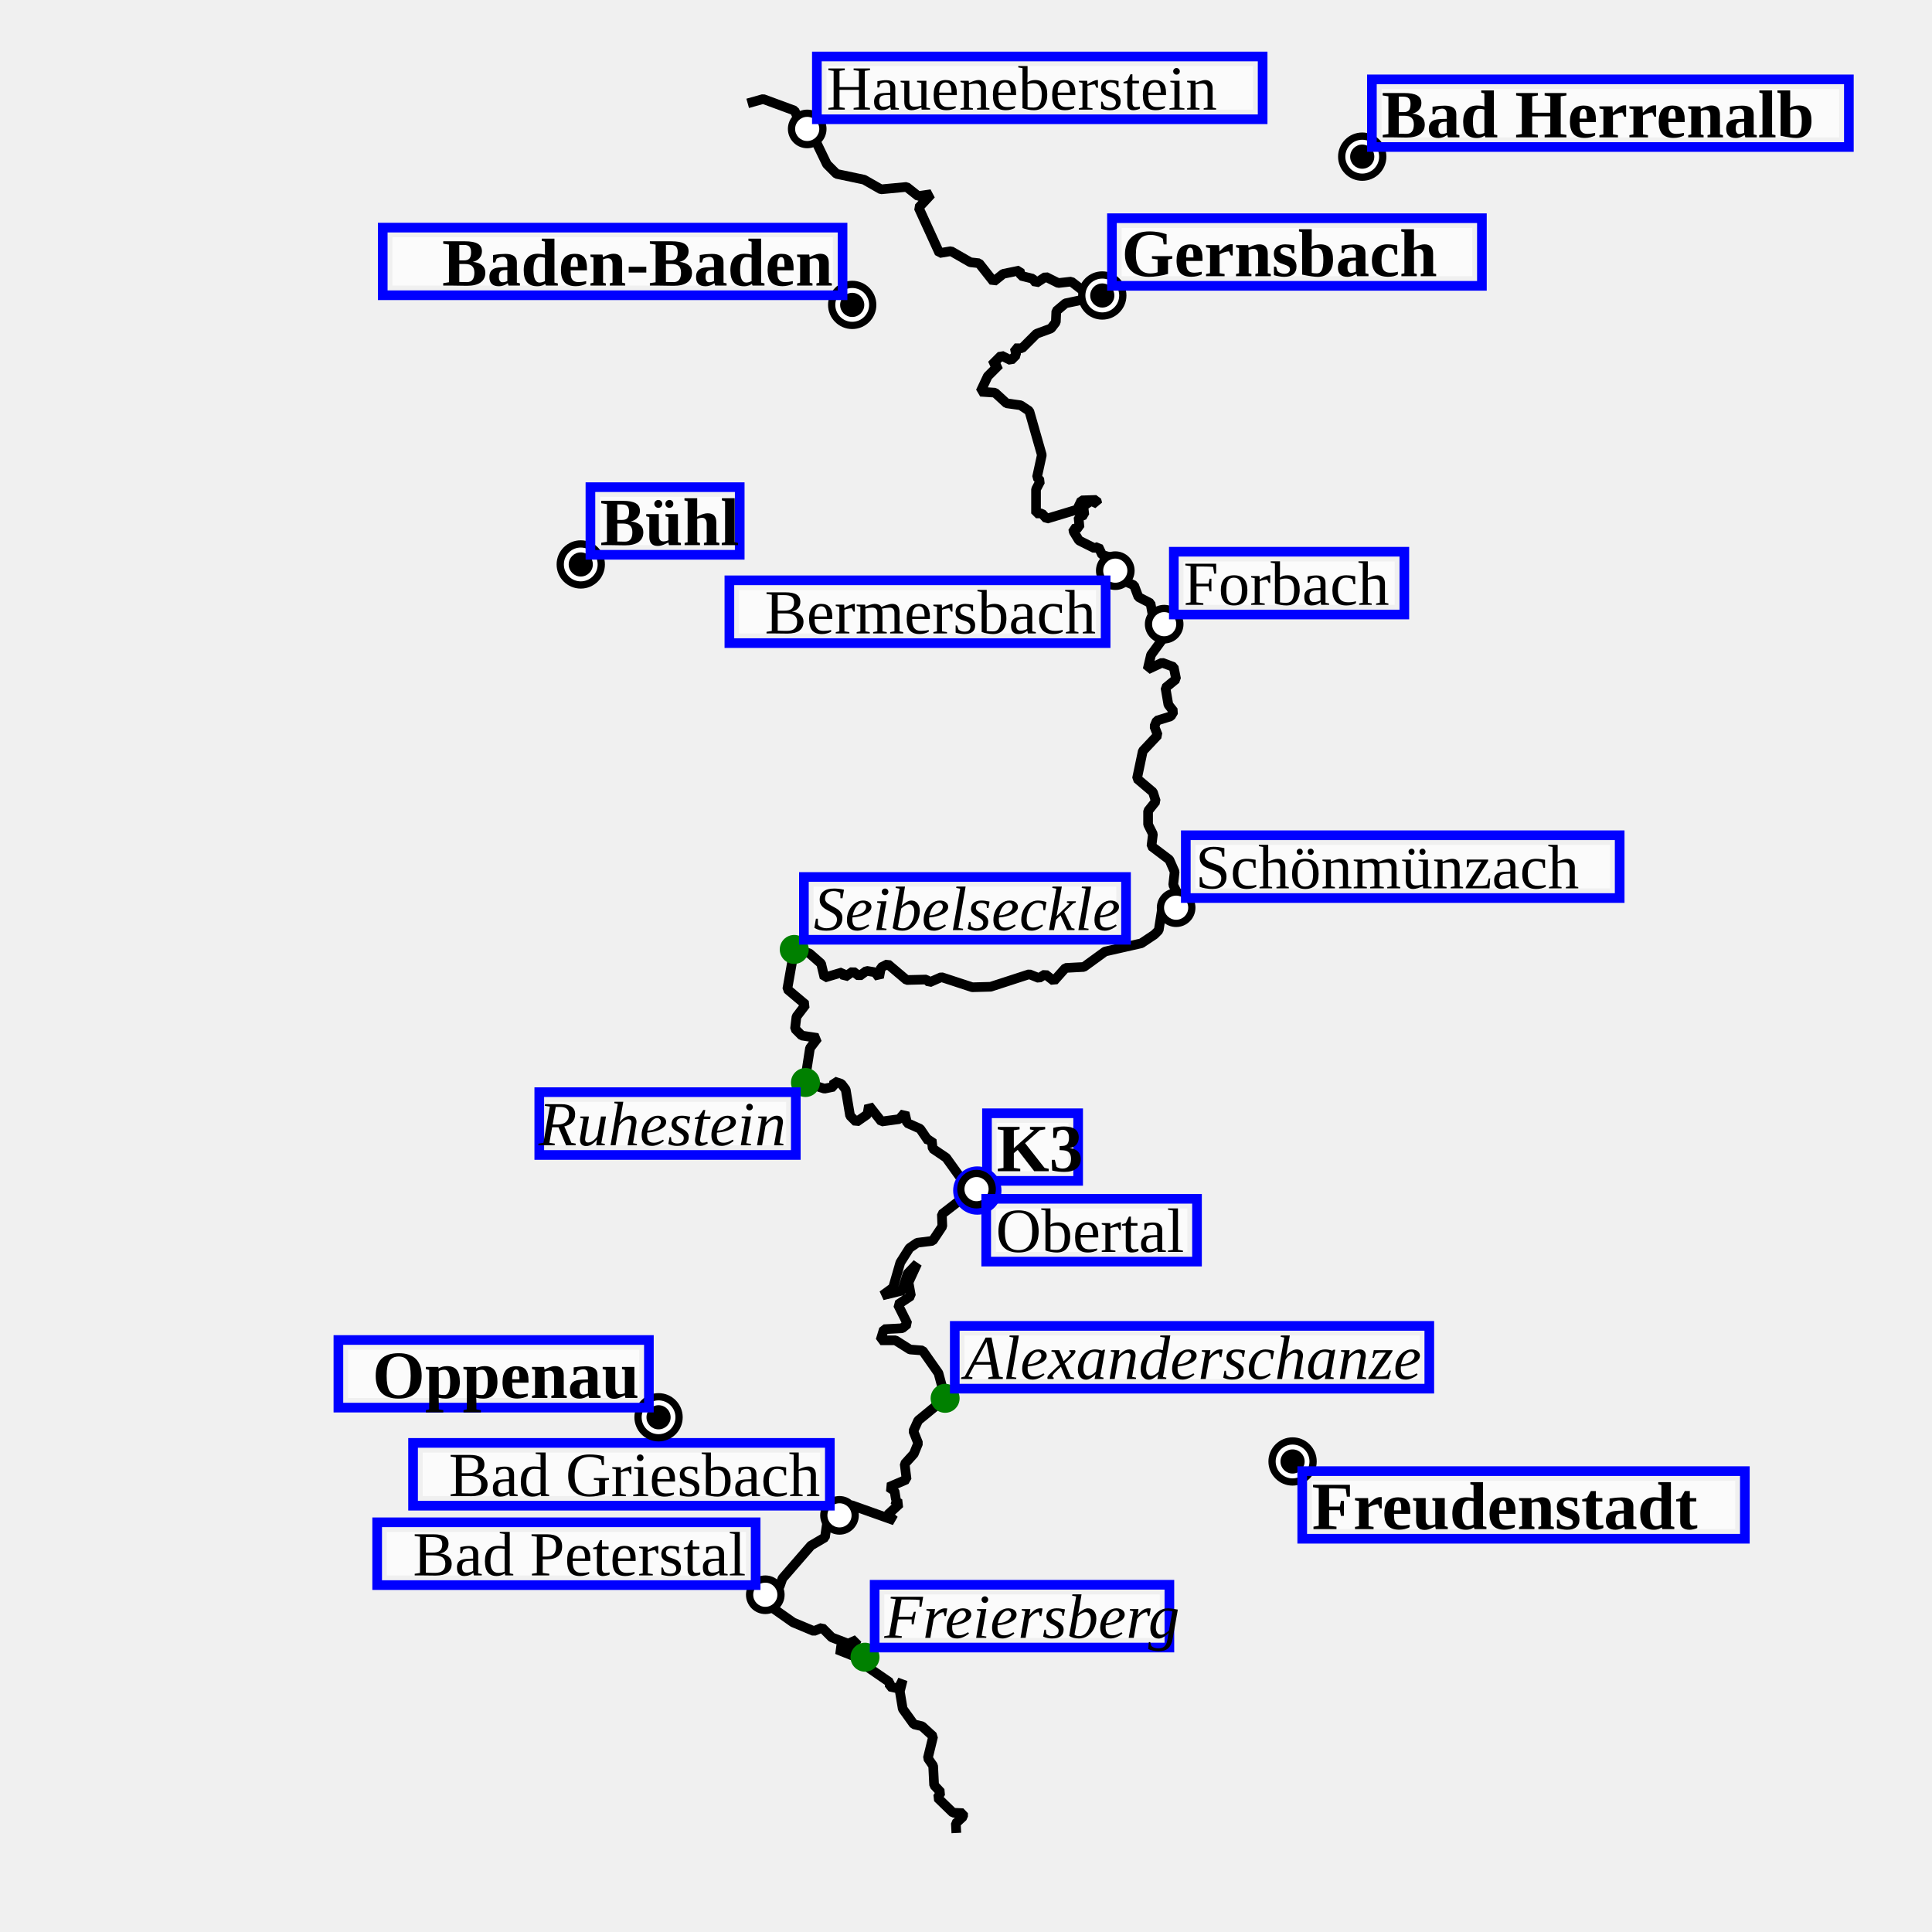
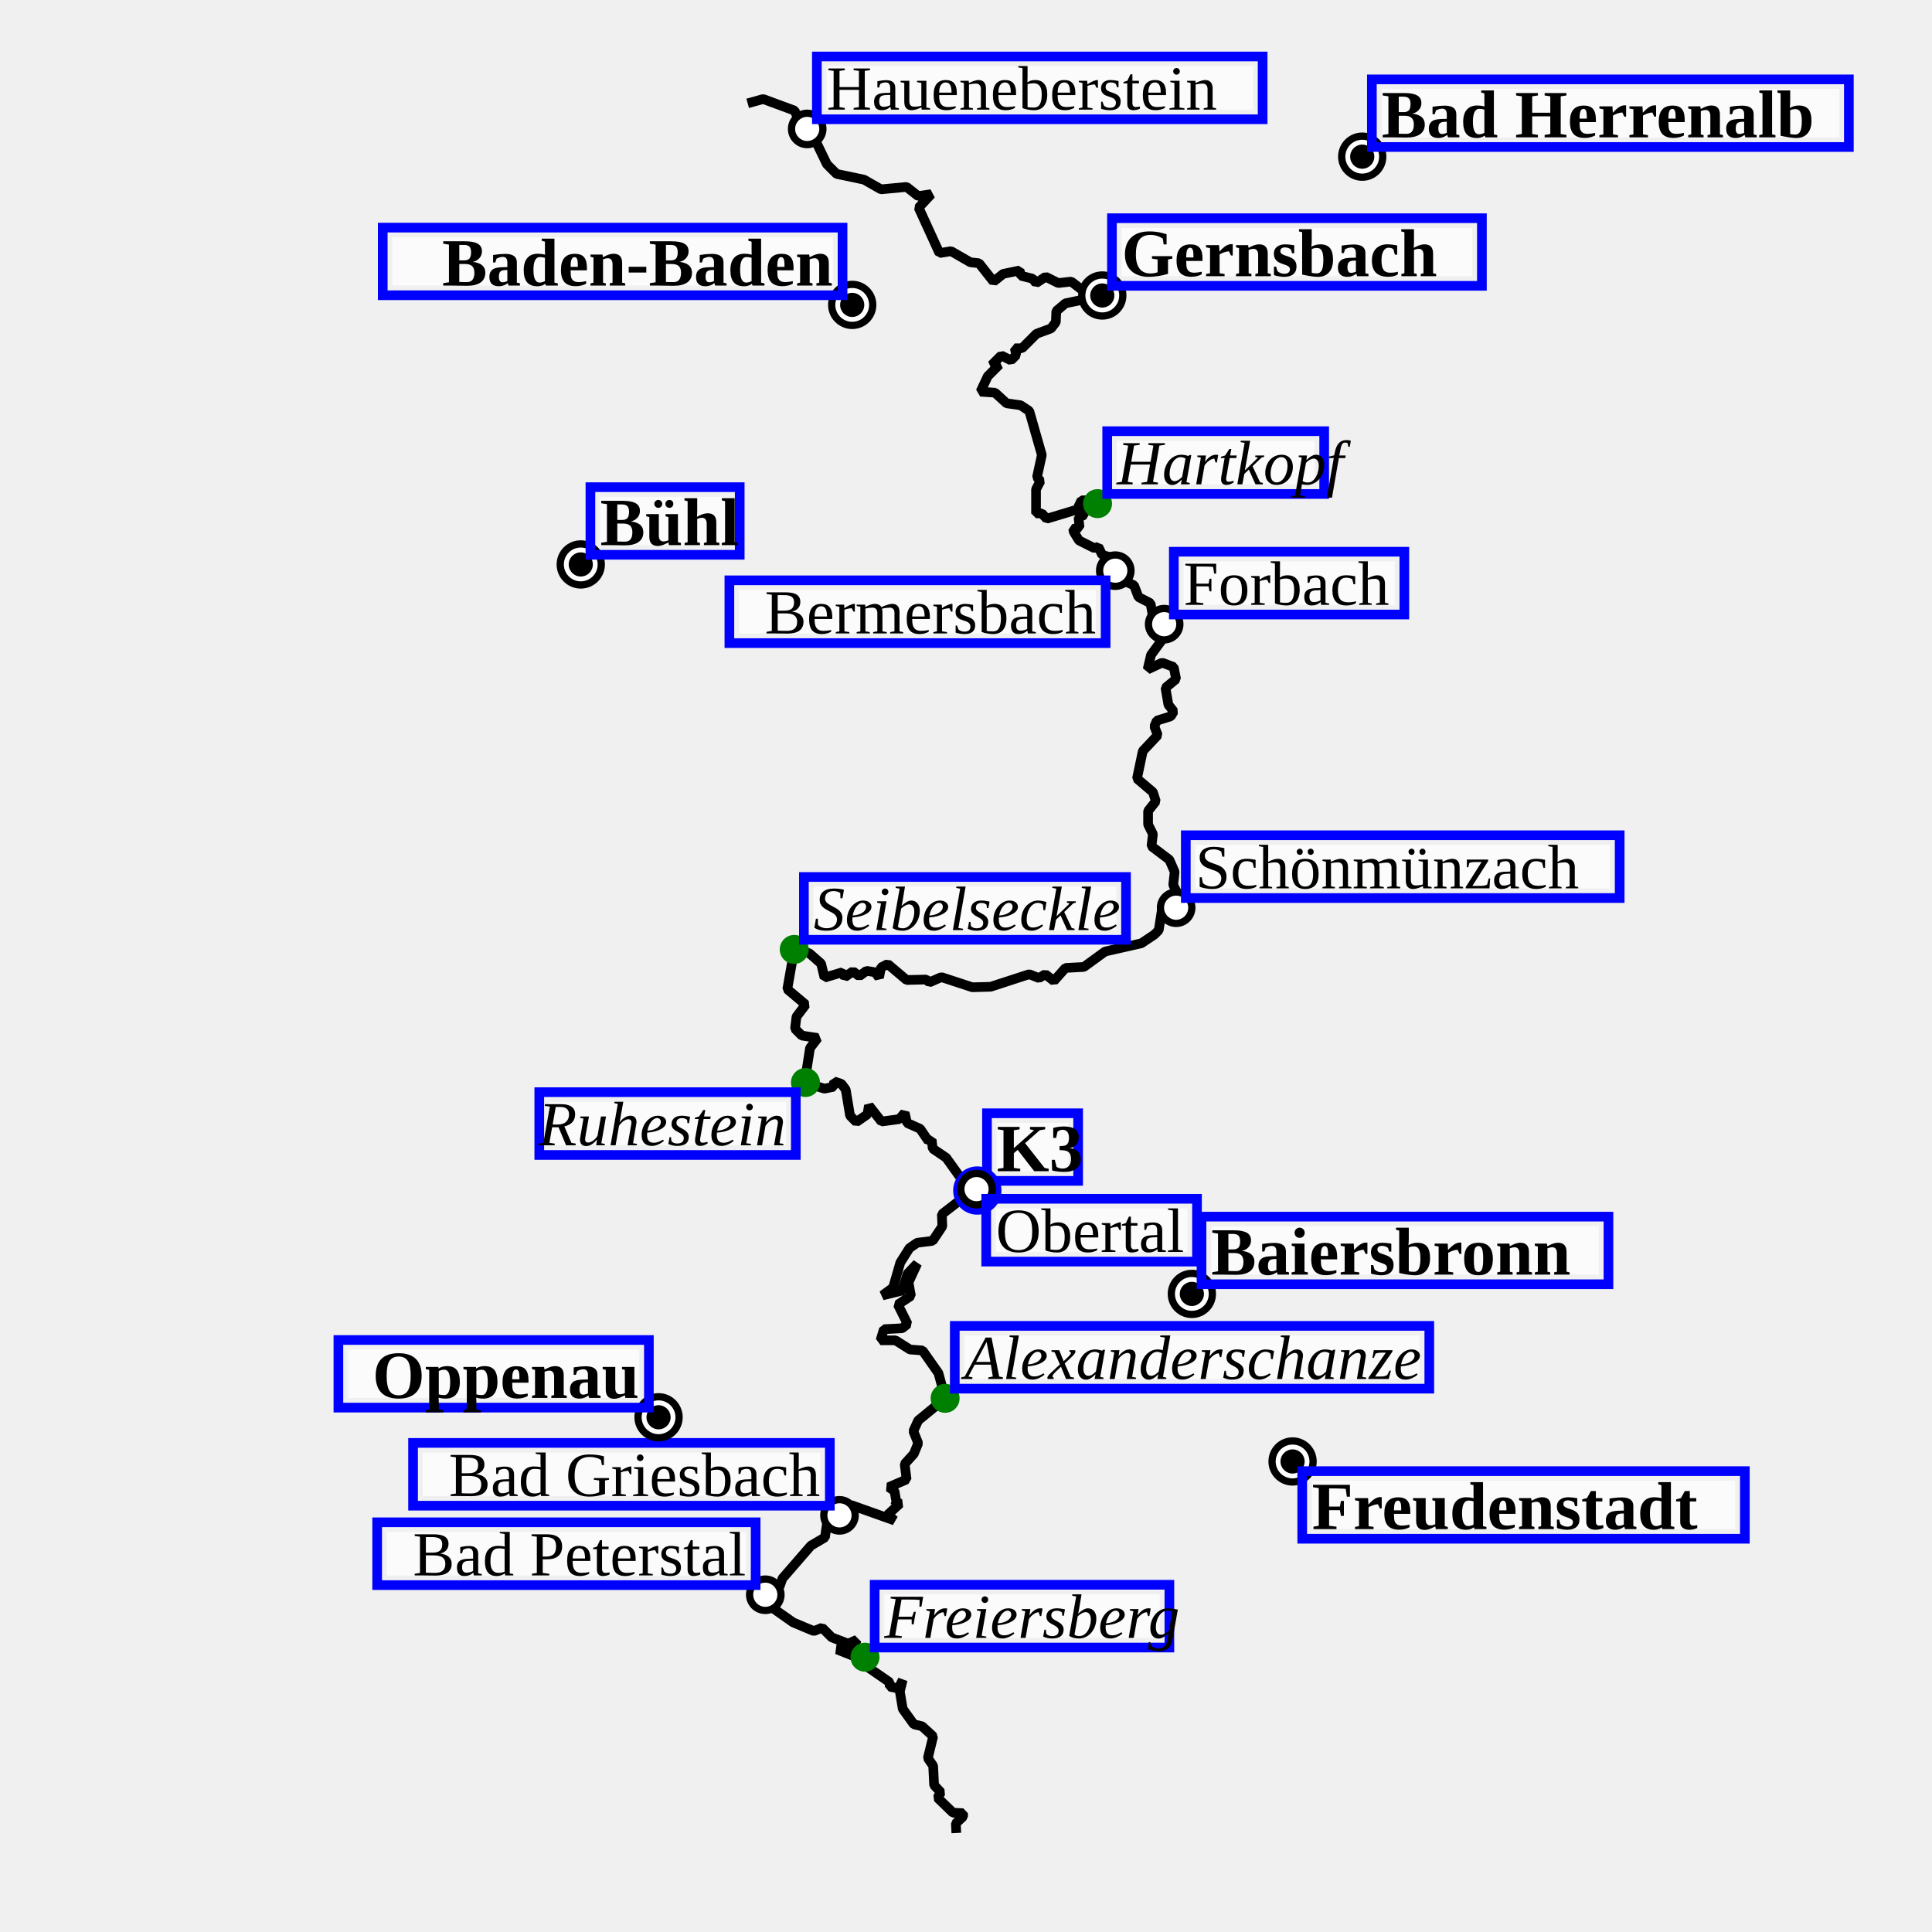
<svg xmlns="http://www.w3.org/2000/svg" height="400" viewBox="(0, 0, 400, 400)" width="400">
  <path d="M198.0,379.5 L197.9,377.5 L199.4,376.1 L199.4,375.4 L197.3,375.3 L194.1,372.2 L194.8,371.1 L193.4,369.6 L193.2,365.6 L192.1,364.0 L193.2,359.5 L190.9,357.4 L189.2,357.0 L186.9,353.8 L186.3,350.2 L186.9,347.8 L186.0,349.6 L184.2,349.2 L184.2,348.3 L179.7,345.2 L179.0,342.7 L179.6,341.5 L177.3,343.1 L173.3,341.5 L176.7,341.1 L177.4,339.5 L175.6,340.3 L172.2,339.0 L170.2,337.0 L168.5,337.7 L164.2,335.9 L159.8,332.8 L158.4,330.2 L161.4,328.5 L162.0,326.8 L167.9,320.0 L170.8,318.3 L171.4,314.2 L174.7,313.5 L176.2,311.6 L185.2,314.8 L183.8,313.6 L186.3,311.3 L184.9,310.5 L185.5,310.5 L185.2,308.7 L184.0,307.9 L187.7,306.3 L187.3,303.1 L189.2,301.0 L190.1,298.8 L189.1,296.3 L190.1,294.1 L195.7,289.5 L194.3,284.3 L191.0,279.6 L188.4,279.4 L185.4,277.5 L182.3,277.5 L183.0,275.2 L186.8,275.0 L187.9,274.1 L185.9,270.1 L188.6,268.3 L188.1,265.5 L189.9,261.6 L187.9,263.7 L186.8,267.2 L182.7,268.2 L184.9,266.6 L186.4,261.4 L188.3,258.4 L189.9,257.3 L193.1,256.9 L195.1,253.9 L195.0,251.4 L200.3,247.3 L202.5,246.8 L201.6,245.1 L198.7,243.6 L195.9,239.7 L193.1,237.8 L192.9,236.0 L192.2,236.2 L190.5,233.7 L187.8,232.5 L187.3,230.4 L186.2,231.7 L182.5,232.2 L179.9,228.9 L179.6,230.7 L177.3,232.3 L176.0,231.0 L175.1,225.6 L174.2,224.4 L172.7,223.9 L172.6,225.0 L170.7,225.4 L166.6,224.1 L167.7,217.0 L169.3,214.9 L166.0,214.4 L164.6,213.0 L164.9,210.5 L166.8,208.0 L163.0,204.8 L164.5,196.3 L167.6,197.4 L170.0,199.5 L170.7,202.4 L174.4,201.3 L174.9,202.3 L176.6,201.1 L177.9,202.1 L179.4,201.0 L181.2,201.3 L182.0,202.4 L182.4,200.3 L183.8,199.6 L187.7,202.9 L191.8,202.8 L192.4,203.4 L194.9,202.3 L201.3,204.4 L205.1,204.3 L213.1,201.7 L215.1,202.5 L216.4,201.7 L218.2,203.1 L220.6,200.4 L224.4,200.2 L228.8,197.0 L236.3,195.3 L239.0,193.5 L239.9,192.6 L240.6,188.1 L245.2,187.9 L242.9,183.2 L243.2,180.5 L242.1,178.0 L238.4,175.2 L238.7,172.7 L237.7,170.7 L237.7,167.9 L239.3,165.9 L238.7,164.0 L235.4,161.2 L236.6,155.5 L239.7,152.2 L239.0,150.4 L239.5,149.2 L242.4,148.3 L243.0,147.3 L241.9,145.9 L241.3,142.4 L243.5,140.6 L243.0,138.1 L240.6,137.2 L237.6,138.6 L238.3,135.6 L241.3,131.5 L240.9,127.8 L238.6,127.1 L238.2,124.9 L235.7,123.6 L234.8,121.2 L232.4,120.1 L230.5,117.6 L230.0,115.4 L228.2,114.9 L227.4,113.2 L226.6,113.5 L223.4,111.9 L222.3,110.1 L222.2,109.5 L223.5,109.2 L223.3,107.1 L224.5,106.6 L224.3,104.8 L225.9,103.7 L227.2,104.3 L227.0,103.5 L223.9,103.6 L223.0,105.5 L216.7,107.4 L215.7,106.3 L214.5,106.3 L214.5,101.3 L215.4,99.6 L214.7,98.8 L215.7,94.2 L213.1,85.1 L211.3,83.9 L208.4,83.5 L206.0,81.3 L203.0,81.1 L204.5,77.9 L206.9,75.5 L205.3,75.6 L207.3,73.6 L209.3,74.6 L210.4,73.5 L210.1,72.1 L211.6,72.1 L214.6,69.1 L217.6,68.0 L218.6,66.7 L218.7,64.4 L220.6,62.8 L228.2,61.2 L227.5,58.7 L228.2,61.2 L227.7,61.5 L226.4,59.6 L224.0,60.0 L221.8,58.3 L219.1,58.6 L216.5,57.3 L214.5,58.6 L213.8,57.7 L211.4,57.1 L211.1,56.0 L207.7,56.7 L205.7,58.3 L202.7,54.5 L200.9,54.3 L196.9,52.0 L194.5,52.4 L190.2,43.0 L192.8,40.2 L190.1,40.6 L187.7,38.7 L182.4,39.2 L178.9,37.2 L173.2,36.0 L171.2,34.0 L168.4,28.2 L167.0,26.5 L166.2,26.6 L164.5,22.9 L158.0,20.5 L154.8,21.4" fill="transparent" id="track" stroke="black" stroke-linejoin="miter" stroke-miterlimit="1" stroke-width="2" />
  <g>
    <g>
      <circle cx="202.342" cy="246.488" fill="Blue" id="0/wp/circle" r="5" />
    </g>
    <g transform="translate(202.3422 246.4885)">
      <rect fill="white" fill-opacity="0.75" height="10" id="label-bg" width="14.875" x="4" y="-14" />
      <rect fill="none" height="14" id="label-dbg" stroke="blue" stroke-width="2" width="18.875" x="2" y="-16" />
      <text font-size="14.0" font-style="normal" font-weight="bold" id="0/wp/text" text-anchor="start" x="4.000" y="-4.000">
K3
</text>
    </g>
    <g>
      <circle cx="176.44" cy="63.126" fill="Black" id="1/wp/circle" r="5" />
      <circle cx="176.44" cy="63.126" fill="white" id="1/wp/circle-little-white" r="3.5" />
      <circle cx="176.44" cy="63.126" fill="black" id="1/wp/circle-little-white" r="2.5" />
    </g>
    <g transform="translate(176.4398 63.12631)">
      <rect fill="white" fill-opacity="0.75" height="10" id="label-bg" width="91.196" x="-95.196" y="-14" />
      <rect fill="none" height="14" id="label-dbg" stroke="blue" stroke-width="2" width="95.196" x="-97.196" y="-16" />
      <text font-size="14.0" font-style="normal" font-weight="bold" id="1/wp/text" text-anchor="end" x="-4.000" y="-4.000">
Baden-Baden
</text>
    </g>
    <g>
      <circle cx="228.217" cy="61.179" fill="Black" id="2/wp/circle" r="5" />
      <circle cx="228.217" cy="61.179" fill="white" id="2/wp/circle-little-white" r="3.5" />
      <circle cx="228.217" cy="61.179" fill="black" id="2/wp/circle-little-white" r="2.5" />
    </g>
    <g transform="translate(228.2169 61.17891)">
      <rect fill="white" fill-opacity="0.75" height="10" id="label-bg" width="72.595" x="4" y="-14" />
      <rect fill="none" height="14" id="label-dbg" stroke="blue" stroke-width="2" width="76.595" x="2" y="-16" />
      <text font-size="14.0" font-style="normal" font-weight="bold" id="2/wp/text" text-anchor="start" x="4.000" y="-4.000">
Gernsbach
</text>
    </g>
    <g>
      <circle cx="241.029" cy="129.229" fill="Black" id="3/wp/circle" r="4" />
      <circle cx="241.029" cy="129.229" fill="white" id="3/wp/circle-little-white" r="2.5" />
    </g>
    <g transform="translate(241.0288 129.2294)">
      <rect fill="white" fill-opacity="0.75" height="9" id="label-bg" width="43.724" x="4" y="-13" />
      <rect fill="none" height="13" id="label-dbg" stroke="blue" stroke-width="2" width="47.724" x="2" y="-15" />
      <text font-size="13.0" font-style="normal" font-weight="normal" id="3/wp/text" text-anchor="start" x="4.000" y="-4.000">
Forbach
</text>
    </g>
    <g>
      <circle cx="158.446" cy="330.177" fill="Black" id="4/wp/circle" r="4" />
      <circle cx="158.446" cy="330.177" fill="white" id="4/wp/circle-little-white" r="2.5" />
    </g>
    <g transform="translate(158.4462 330.1774)">
      <rect fill="white" fill-opacity="0.75" height="9" id="label-bg" width="74.359" x="-78.359" y="-13" />
      <rect fill="none" height="13" id="label-dbg" stroke="blue" stroke-width="2" width="78.359" x="-80.359" y="-15" />
      <text font-size="13.0" font-style="normal" font-weight="normal" id="4/wp/text" text-anchor="end" x="-4.000" y="-4.000">
Bad Peterstal
</text>
    </g>
    <g>
      <circle cx="173.809" cy="313.738" fill="Black" id="5/wp/circle" r="4" />
      <circle cx="173.809" cy="313.738" fill="white" id="5/wp/circle-little-white" r="2.5" />
    </g>
    <g transform="translate(173.8093 313.7379)">
      <rect fill="white" fill-opacity="0.75" height="9" id="label-bg" width="82.288" x="-86.288" y="-13" />
      <rect fill="none" height="13" id="label-dbg" stroke="blue" stroke-width="2" width="86.288" x="-88.288" y="-15" />
      <text font-size="13.0" font-style="normal" font-weight="normal" id="5/wp/text" text-anchor="end" x="-4.000" y="-4.000">
Bad Griesbach
</text>
    </g>
    <g>
      <circle cx="167.124" cy="26.694" fill="Black" id="6/wp/circle" r="4" />
      <circle cx="167.124" cy="26.694" fill="white" id="6/wp/circle-little-white" r="2.5" />
    </g>
    <g transform="translate(167.1243 26.69406)">
      <rect fill="white" fill-opacity="0.75" height="9" id="label-bg" width="88.291" x="4" y="-13" />
      <rect fill="none" height="13" id="label-dbg" stroke="blue" stroke-width="2" width="92.291" x="2" y="-15" />
      <text font-size="13.0" font-style="normal" font-weight="normal" id="6/wp/text" text-anchor="start" x="4.000" y="-4.000">
Haueneberstein
</text>
    </g>
    <g>
      <circle cx="202.182" cy="246.197" fill="Black" id="7/wp/circle" r="4" />
      <circle cx="202.182" cy="246.197" fill="white" id="7/wp/circle-little-white" r="2.5" />
    </g>
    <g transform="translate(202.1824 246.1973)">
      <rect fill="white" fill-opacity="0.75" height="9" id="label-bg" width="39.644" x="4" y="4" />
      <rect fill="none" height="13" id="label-dbg" stroke="blue" stroke-width="2" width="43.644" x="2" y="2" />
      <text font-size="13.0" font-style="normal" font-weight="normal" id="7/wp/text" text-anchor="start" x="4.000" y="13.000">
Obertal
</text>
    </g>
    <g>
      <circle cx="230.908" cy="118.149" fill="Black" id="8/wp/circle" r="4" />
      <circle cx="230.908" cy="118.149" fill="white" id="8/wp/circle-little-white" r="2.5" />
    </g>
    <g transform="translate(230.9076 118.1489)">
      <rect fill="white" fill-opacity="0.75" height="9" id="label-bg" width="73.897" x="-77.897" y="4" />
      <rect fill="none" height="13" id="label-dbg" stroke="blue" stroke-width="2" width="77.897" x="-79.897" y="2" />
      <text font-size="13.0" font-style="normal" font-weight="normal" id="8/wp/text" text-anchor="end" x="-4.000" y="13.000">
Bermersbach
</text>
    </g>
    <g>
-       <circle cx="243.508" cy="187.93" fill="Black" id="9/wp/circle" r="4" />
-       <circle cx="243.508" cy="187.93" fill="white" id="9/wp/circle-little-white" r="2.5" />
+       <circle cx="243.508" cy="187.93" fill="Black" id="11/wp/circle" r="4" />
+       <circle cx="243.508" cy="187.93" fill="white" id="11/wp/circle-little-white" r="2.5" />
    </g>
    <g transform="translate(243.5076 187.9303)">
      <rect fill="white" fill-opacity="0.75" height="9" id="label-bg" width="85.828" x="4" y="-13" />
      <rect fill="none" height="13" id="label-dbg" stroke="blue" stroke-width="2" width="89.828" x="2" y="-15" />
-       <text font-size="13.0" font-style="normal" font-weight="normal" id="9/wp/text" text-anchor="start" x="4.000" y="-4.000">
+       <text font-size="13.0" font-style="normal" font-weight="normal" id="11/wp/text" text-anchor="start" x="4.000" y="-4.000">
Schönmünzach
</text>
    </g>
    <g>
-       <circle cx="195.676" cy="289.509" fill="Green" id="10/wp/circle" r="3" />
+       <circle cx="195.676" cy="289.509" fill="Green" id="12/wp/circle" r="3" />
    </g>
    <g transform="translate(195.6756 289.5087)">
      <rect fill="white" fill-opacity="0.75" height="9" id="label-bg" width="94.246" x="4" y="-13" />
      <rect fill="none" height="13" id="label-dbg" stroke="blue" stroke-width="2" width="98.246" x="2" y="-15" />
-       <text font-size="13.0" font-style="italic" font-weight="normal" id="10/wp/text" text-anchor="start" x="4.000" y="-4.000">
+       <text font-size="13.0" font-style="italic" font-weight="normal" id="12/wp/text" text-anchor="start" x="4.000" y="-4.000">
Alexanderschanze
</text>
    </g>
    <g>
-       <circle cx="164.441" cy="196.57" fill="Green" id="11/wp/circle" r="3" />
+       <circle cx="164.441" cy="196.57" fill="Green" id="13/wp/circle" r="3" />
    </g>
    <g transform="translate(164.4415 196.5703)">
      <rect fill="white" fill-opacity="0.75" height="9" id="label-bg" width="62.687" x="4" y="-13" />
      <rect fill="none" height="13" id="label-dbg" stroke="blue" stroke-width="2" width="66.687" x="2" y="-15" />
-       <text font-size="13.0" font-style="italic" font-weight="normal" id="11/wp/text" text-anchor="start" x="4.000" y="-4.000">
+       <text font-size="13.0" font-style="italic" font-weight="normal" id="13/wp/text" text-anchor="start" x="4.000" y="-4.000">
Seibelseckle
</text>
    </g>
    <g>
-       <circle cx="166.763" cy="224.122" fill="Green" id="12/wp/circle" r="3" />
+       <circle cx="166.763" cy="224.122" fill="Green" id="14/wp/circle" r="3" />
    </g>
    <g transform="translate(166.7631 224.122)">
      <rect fill="white" fill-opacity="0.75" height="9" id="label-bg" width="49.112" x="-53.112" y="4" />
      <rect fill="none" height="13" id="label-dbg" stroke="blue" stroke-width="2" width="53.112" x="-55.112" y="2" />
-       <text font-size="13.0" font-style="italic" font-weight="normal" id="12/wp/text" text-anchor="end" x="-4.000" y="13.000">
+       <text font-size="13.0" font-style="italic" font-weight="normal" id="14/wp/text" text-anchor="end" x="-4.000" y="13.000">
Ruhestein
</text>
    </g>
    <g>
-       <circle cx="179.089" cy="343.108" fill="Green" id="13/wp/circle" r="3" />
+       <circle cx="179.089" cy="343.108" fill="Green" id="15/wp/circle" r="3" />
    </g>
    <g transform="translate(179.0887 343.1082)">
      <rect fill="white" fill-opacity="0.75" height="9" id="label-bg" width="57.019" x="4" y="-13" />
      <rect fill="none" height="13" id="label-dbg" stroke="blue" stroke-width="2" width="61.019" x="2" y="-15" />
-       <text font-size="13.0" font-style="italic" font-weight="normal" id="13/wp/text" text-anchor="start" x="4.000" y="-4.000">
+       <text font-size="13.0" font-style="italic" font-weight="normal" id="15/wp/text" text-anchor="start" x="4.000" y="-4.000">
Freiersberg
</text>
    </g>
    <g>
-       <circle cx="120.241" cy="116.863" fill="Black" id="14/wp/circle" r="5" />
-       <circle cx="120.241" cy="116.863" fill="white" id="14/wp/circle-little-white" r="3.5" />
-       <circle cx="120.241" cy="116.863" fill="black" id="14/wp/circle-little-white" r="2.5" />
+       <circle cx="227.234" cy="104.272" fill="Green" id="17/wp/circle" r="3" />
+     </g>
+     <g transform="translate(227.234 104.2722)">
+       <rect fill="white" fill-opacity="0.75" height="9" id="label-bg" width="40.925" x="4" y="-13" />
+       <rect fill="none" height="13" id="label-dbg" stroke="blue" stroke-width="2" width="44.925" x="2" y="-15" />
+       <text font-size="13.0" font-style="italic" font-weight="normal" id="17/wp/text" text-anchor="start" x="4.000" y="-4.000">
+ Hartkopf
+ </text>
+     </g>
+     <g>
+       <circle cx="120.241" cy="116.863" fill="Black" id="19/wp/circle" r="5" />
+       <circle cx="120.241" cy="116.863" fill="white" id="19/wp/circle-little-white" r="3.5" />
+       <circle cx="120.241" cy="116.863" fill="black" id="19/wp/circle-little-white" r="2.5" />
    </g>
    <g transform="translate(120.2405 116.863)">
      <rect fill="white" fill-opacity="0.75" height="10" id="label-bg" width="26.911" x="4" y="-14" />
      <rect fill="none" height="14" id="label-dbg" stroke="blue" stroke-width="2" width="30.911" x="2" y="-16" />
-       <text font-size="14.0" font-style="normal" font-weight="bold" id="14/wp/text" text-anchor="start" x="4.000" y="-4.000">
+       <text font-size="14.0" font-style="normal" font-weight="bold" id="19/wp/text" text-anchor="start" x="4.000" y="-4.000">
Bühl
</text>
    </g>
    <g>
-       <circle cx="267.613" cy="302.582" fill="Black" id="15/wp/circle" r="5" />
-       <circle cx="267.613" cy="302.582" fill="white" id="15/wp/circle-little-white" r="3.5" />
-       <circle cx="267.613" cy="302.582" fill="black" id="15/wp/circle-little-white" r="2.5" />
+       <circle cx="267.613" cy="302.582" fill="Black" id="21/wp/circle" r="5" />
+       <circle cx="267.613" cy="302.582" fill="white" id="21/wp/circle-little-white" r="3.5" />
+       <circle cx="267.613" cy="302.582" fill="black" id="21/wp/circle-little-white" r="2.5" />
    </g>
    <g transform="translate(267.6132 302.5822)">
      <rect fill="white" fill-opacity="0.75" height="10" id="label-bg" width="87.64" x="4" y="4" />
      <rect fill="none" height="14" id="label-dbg" stroke="blue" stroke-width="2" width="91.64" x="2" y="2" />
-       <text font-size="14.0" font-style="normal" font-weight="bold" id="15/wp/text" text-anchor="start" x="4.000" y="14.000">
+       <text font-size="14.0" font-style="normal" font-weight="bold" id="21/wp/text" text-anchor="start" x="4.000" y="14.000">
Freudenstadt
</text>
    </g>
    <g>
-       <circle cx="282.035" cy="32.435" fill="Black" id="16/wp/circle" r="5" />
-       <circle cx="282.035" cy="32.435" fill="white" id="16/wp/circle-little-white" r="3.5" />
-       <circle cx="282.035" cy="32.435" fill="black" id="16/wp/circle-little-white" r="2.5" />
+       <circle cx="246.76" cy="267.891" fill="Black" id="22/wp/circle" r="5" />
+       <circle cx="246.76" cy="267.891" fill="white" id="22/wp/circle-little-white" r="3.5" />
+       <circle cx="246.76" cy="267.891" fill="black" id="22/wp/circle-little-white" r="2.5" />
+     </g>
+     <g transform="translate(246.7599 267.8914)">
+       <rect fill="white" fill-opacity="0.75" height="10" id="label-bg" width="80.254" x="4" y="-14" />
+       <rect fill="none" height="14" id="label-dbg" stroke="blue" stroke-width="2" width="84.254" x="2" y="-16" />
+       <text font-size="14.0" font-style="normal" font-weight="bold" id="22/wp/text" text-anchor="start" x="4.000" y="-4.000">
+ Baiersbronn
+ </text>
+     </g>
+     <g>
+       <circle cx="282.035" cy="32.435" fill="Black" id="23/wp/circle" r="5" />
+       <circle cx="282.035" cy="32.435" fill="white" id="23/wp/circle-little-white" r="3.5" />
+       <circle cx="282.035" cy="32.435" fill="black" id="23/wp/circle-little-white" r="2.5" />
    </g>
    <g transform="translate(282.0353 32.43458)">
      <rect fill="white" fill-opacity="0.75" height="10" id="label-bg" width="94.753" x="4" y="-14" />
      <rect fill="none" height="14" id="label-dbg" stroke="blue" stroke-width="2" width="98.753" x="2" y="-16" />
-       <text font-size="14.0" font-style="normal" font-weight="bold" id="16/wp/text" text-anchor="start" x="4.000" y="-4.000">
+       <text font-size="14.0" font-style="normal" font-weight="bold" id="23/wp/text" text-anchor="start" x="4.000" y="-4.000">
Bad Herrenalb
</text>
    </g>
    <g>
-       <circle cx="136.346" cy="293.432" fill="Black" id="17/wp/circle" r="5" />
-       <circle cx="136.346" cy="293.432" fill="white" id="17/wp/circle-little-white" r="3.5" />
-       <circle cx="136.346" cy="293.432" fill="black" id="17/wp/circle-little-white" r="2.5" />
+       <circle cx="136.346" cy="293.432" fill="Black" id="24/wp/circle" r="5" />
+       <circle cx="136.346" cy="293.432" fill="white" id="24/wp/circle-little-white" r="3.5" />
+       <circle cx="136.346" cy="293.432" fill="black" id="24/wp/circle-little-white" r="2.5" />
    </g>
    <g transform="translate(136.3465 293.4321)">
      <rect fill="white" fill-opacity="0.75" height="10" id="label-bg" width="60.285" x="-64.285" y="-14" />
      <rect fill="none" height="14" id="label-dbg" stroke="blue" stroke-width="2" width="64.285" x="-66.285" y="-16" />
-       <text font-size="14.0" font-style="normal" font-weight="bold" id="17/wp/text" text-anchor="end" x="-4.000" y="-4.000">
+       <text font-size="14.0" font-style="normal" font-weight="bold" id="24/wp/text" text-anchor="end" x="-4.000" y="-4.000">
Oppenau
</text>
    </g>
  </g>
</svg>
